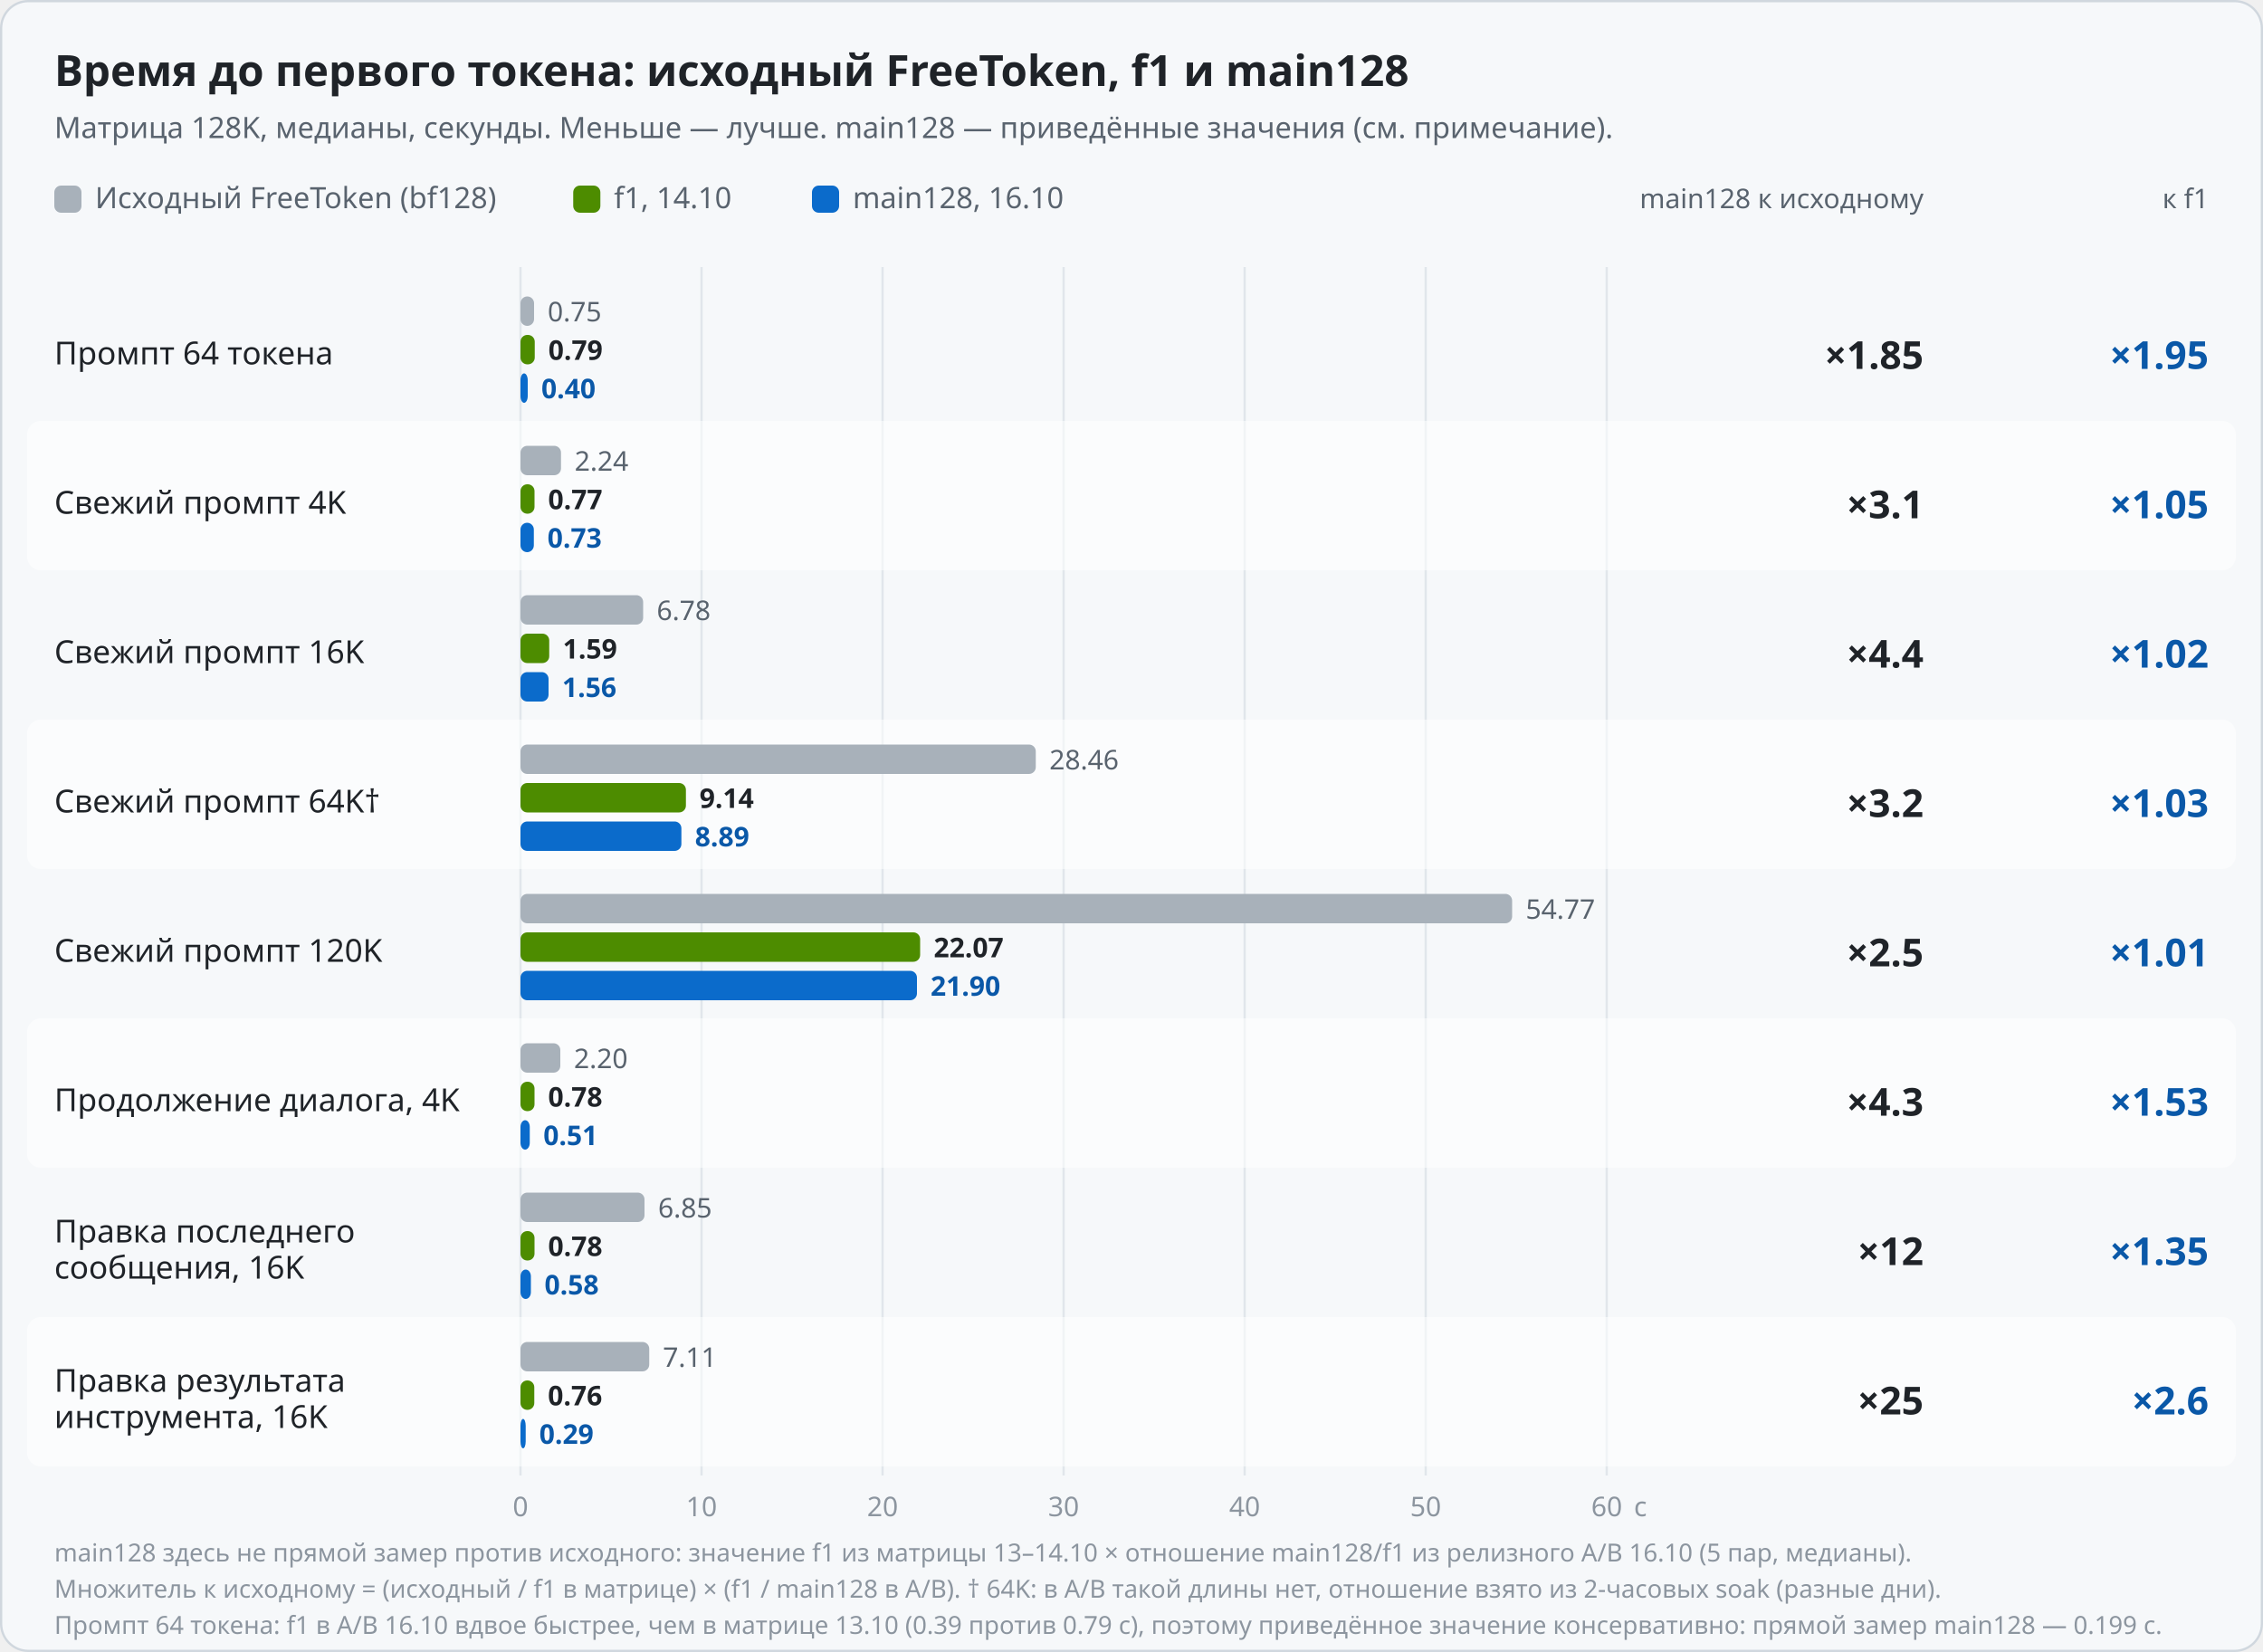
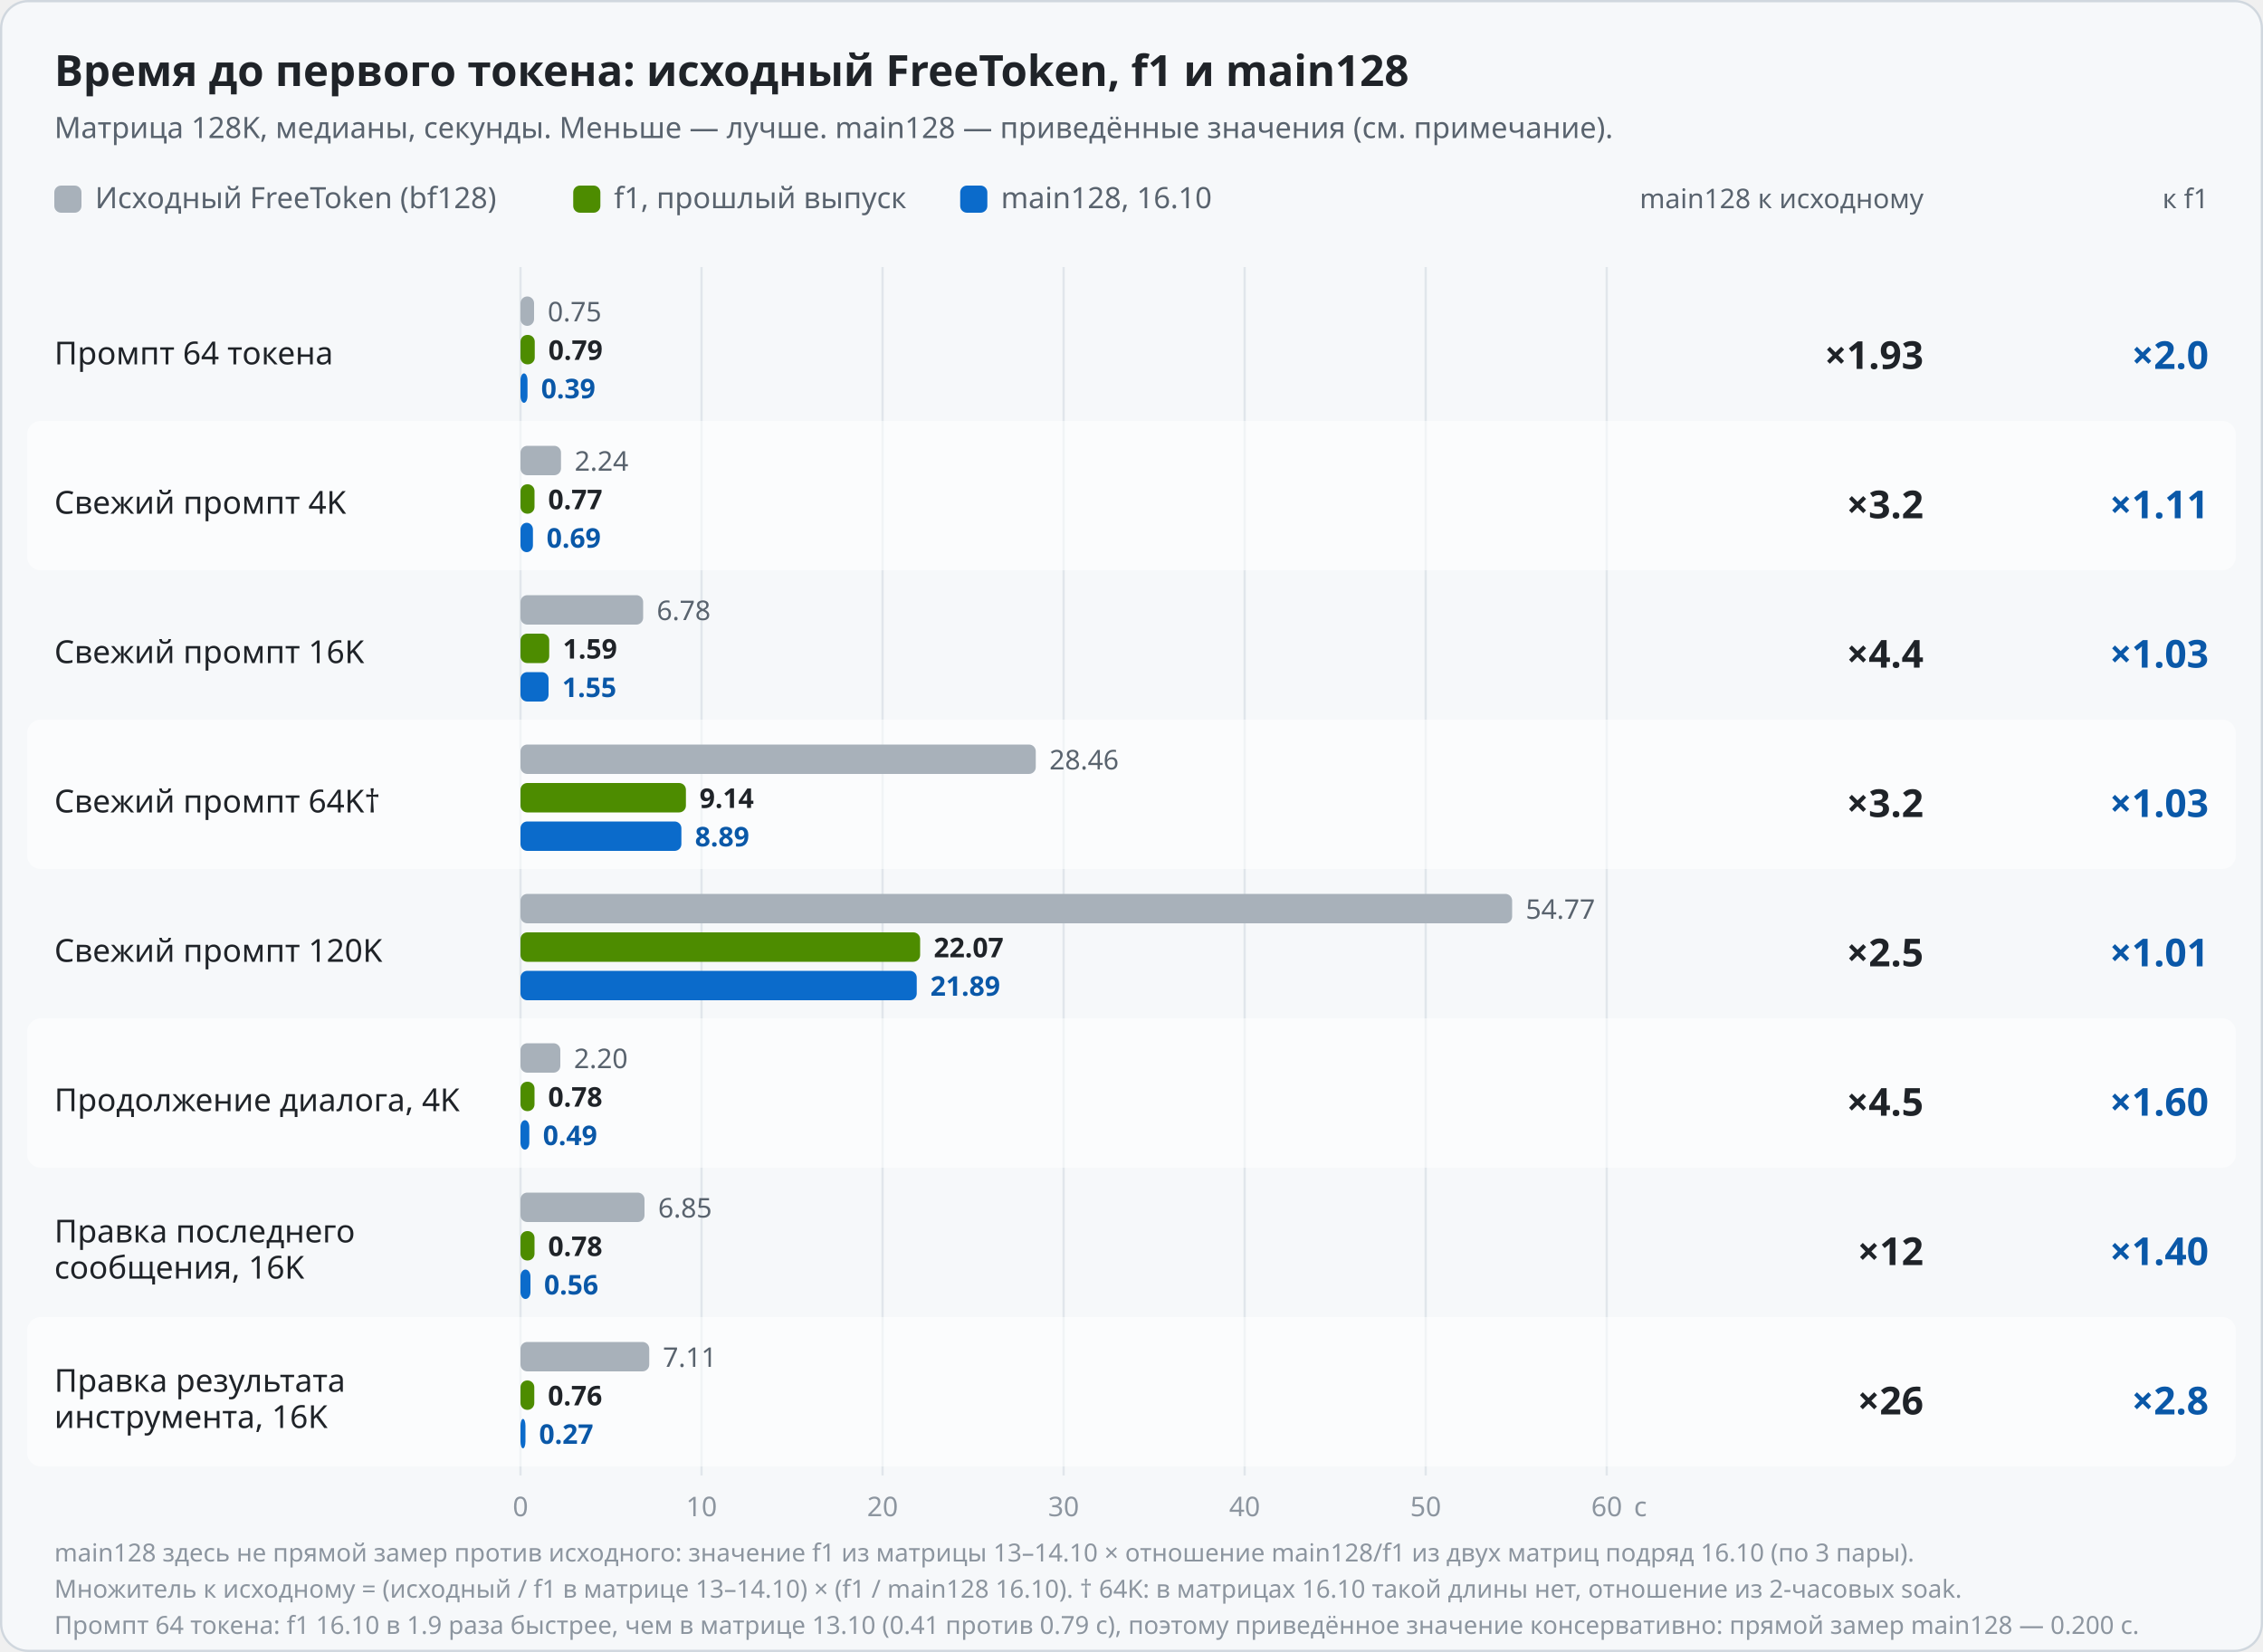
<svg xmlns="http://www.w3.org/2000/svg" width="1000" height="730" viewBox="0 0 1000 730" font-family="-apple-system,BlinkMacSystemFont,'Segoe UI','Noto Sans',Helvetica,Arial,sans-serif" role="img" aria-label="Время до первого токена: исходный FreeToken, f1 и main128">
  <rect x="0.5" y="0.5" width="999" height="729" rx="12" fill="#f6f8fa" stroke="#d0d7de" />
  <text x="24.0" y="38.0" font-size="19" fill="#1f2328" text-anchor="start" font-weight="600">Время до первого токена: исходный FreeToken, f1 и main128</text>
  <text x="24.0" y="61.0" font-size="13" fill="#59636e" text-anchor="start">Матрица 128K, медианы, секунды. Меньше — лучше. main128 — приведённые значения (см. примечание).</text>
  <rect x="24.0" y="82.0" width="12.0" height="12.0" rx="3" fill="#a8b1ba" />
  <text x="42.0" y="92.0" font-size="13" fill="#59636e" text-anchor="start">Исходный FreeToken (bf128)</text>
  <rect x="253.3" y="82.0" width="12.0" height="12.0" rx="3" fill="#4d8c00" />
-   <text x="271.3" y="92.0" font-size="13" fill="#59636e" text-anchor="start">f1, 14.10</text>
-   <rect x="358.8" y="82.0" width="12.0" height="12.0" rx="3" fill="#0b6bcb" />
-   <text x="376.8" y="92.0" font-size="13" fill="#59636e" text-anchor="start">main128, 16.10</text>
+   <text x="271.3" y="92.0" font-size="13" fill="#59636e" text-anchor="start">f1, прошлый выпуск</text>
+   <rect x="424.3" y="82.0" width="12.0" height="12.0" rx="3" fill="#0b6bcb" />
+   <text x="442.3" y="92.0" font-size="13" fill="#59636e" text-anchor="start">main128, 16.10</text>
  <text x="850.0" y="92.0" font-size="12" fill="#59636e" text-anchor="end">main128 к исходному</text>
  <text x="976.0" y="92.0" font-size="12" fill="#59636e" text-anchor="end">к f1</text>
  <line x1="230.0" y1="118.0" x2="230.0" y2="652.0" stroke="#e1e6eb" stroke-width="1" />
  <text x="230.0" y="670.0" font-size="12" fill="#8c959f" text-anchor="middle">0</text>
  <line x1="310.0" y1="118.0" x2="310.0" y2="652.0" stroke="#e1e6eb" stroke-width="1" />
  <text x="310.0" y="670.0" font-size="12" fill="#8c959f" text-anchor="middle">10</text>
  <line x1="390.0" y1="118.0" x2="390.0" y2="652.0" stroke="#e1e6eb" stroke-width="1" />
  <text x="390.0" y="670.0" font-size="12" fill="#8c959f" text-anchor="middle">20</text>
  <line x1="470.0" y1="118.0" x2="470.0" y2="652.0" stroke="#e1e6eb" stroke-width="1" />
  <text x="470.0" y="670.0" font-size="12" fill="#8c959f" text-anchor="middle">30</text>
  <line x1="550.0" y1="118.0" x2="550.0" y2="652.0" stroke="#e1e6eb" stroke-width="1" />
  <text x="550.0" y="670.0" font-size="12" fill="#8c959f" text-anchor="middle">40</text>
  <line x1="630.0" y1="118.0" x2="630.0" y2="652.0" stroke="#e1e6eb" stroke-width="1" />
  <text x="630.0" y="670.0" font-size="12" fill="#8c959f" text-anchor="middle">50</text>
  <line x1="710.0" y1="118.0" x2="710.0" y2="652.0" stroke="#e1e6eb" stroke-width="1" />
  <text x="710.0" y="670.0" font-size="12" fill="#8c959f" text-anchor="middle">60</text>
  <text x="722.0" y="670.0" font-size="12" fill="#8c959f" text-anchor="start">с</text>
  <text x="24.0" y="161.0" font-size="14" fill="#1f2328" text-anchor="start">Промпт 64 токена</text>
  <rect x="230.0" y="131.0" width="6.0" height="13.0" rx="3" fill="#a8b1ba" />
  <text x="242.0" y="142.0" font-size="12" fill="#59636e" text-anchor="start">0.75</text>
  <rect x="230.0" y="148.0" width="6.3" height="13.0" rx="3" fill="#4d8c00" />
  <text x="242.3" y="159.0" font-size="12" fill="#1f2328" text-anchor="start" font-weight="600">0.79</text>
-   <rect x="230.0" y="165.0" width="3.2" height="13.0" rx="3" fill="#0b6bcb" />
-   <text x="239.2" y="176.0" font-size="12" fill="#0a58a8" text-anchor="start" font-weight="600">0.40</text>
-   <text x="850.0" y="163.0" font-size="17" fill="#1f2328" text-anchor="end" font-weight="700">×1.85</text>
-   <text x="976.0" y="163.0" font-size="17" fill="#0a58a8" text-anchor="end" font-weight="700">×1.95</text>
+   <rect x="230.0" y="165.0" width="3.1" height="13.0" rx="3" fill="#0b6bcb" />
+   <text x="239.1" y="176.0" font-size="12" fill="#0a58a8" text-anchor="start" font-weight="600">0.39</text>
+   <text x="850.0" y="163.0" font-size="17" fill="#1f2328" text-anchor="end" font-weight="700">×1.93</text>
+   <text x="976.0" y="163.0" font-size="17" fill="#0a58a8" text-anchor="end" font-weight="700">×2.0</text>
  <rect x="12.0" y="186.0" width="976.0" height="66.0" rx="6" fill="#ffffff" fill-opacity="0.55" />
  <text x="24.0" y="227.0" font-size="14" fill="#1f2328" text-anchor="start">Свежий промпт 4K</text>
  <rect x="230.0" y="197.0" width="17.9" height="13.0" rx="3" fill="#a8b1ba" />
  <text x="253.9" y="208.0" font-size="12" fill="#59636e" text-anchor="start">2.24</text>
  <rect x="230.0" y="214.0" width="6.2" height="13.0" rx="3" fill="#4d8c00" />
  <text x="242.2" y="225.0" font-size="12" fill="#1f2328" text-anchor="start" font-weight="600">0.77</text>
-   <rect x="230.0" y="231.0" width="5.9" height="13.0" rx="3" fill="#0b6bcb" />
-   <text x="241.9" y="242.0" font-size="12" fill="#0a58a8" text-anchor="start" font-weight="600">0.73</text>
-   <text x="850.0" y="229.0" font-size="17" fill="#1f2328" text-anchor="end" font-weight="700">×3.1</text>
-   <text x="976.0" y="229.0" font-size="17" fill="#0a58a8" text-anchor="end" font-weight="700">×1.05</text>
+   <rect x="230.0" y="231.0" width="5.5" height="13.0" rx="3" fill="#0b6bcb" />
+   <text x="241.5" y="242.0" font-size="12" fill="#0a58a8" text-anchor="start" font-weight="600">0.69</text>
+   <text x="850.0" y="229.0" font-size="17" fill="#1f2328" text-anchor="end" font-weight="700">×3.2</text>
+   <text x="976.0" y="229.0" font-size="17" fill="#0a58a8" text-anchor="end" font-weight="700">×1.11</text>
  <text x="24.0" y="293.0" font-size="14" fill="#1f2328" text-anchor="start">Свежий промпт 16K</text>
  <rect x="230.0" y="263.0" width="54.2" height="13.0" rx="3" fill="#a8b1ba" />
  <text x="290.2" y="274.0" font-size="12" fill="#59636e" text-anchor="start">6.78</text>
  <rect x="230.0" y="280.0" width="12.7" height="13.0" rx="3" fill="#4d8c00" />
  <text x="248.7" y="291.0" font-size="12" fill="#1f2328" text-anchor="start" font-weight="600">1.59</text>
  <rect x="230.0" y="297.0" width="12.4" height="13.0" rx="3" fill="#0b6bcb" />
-   <text x="248.4" y="308.0" font-size="12" fill="#0a58a8" text-anchor="start" font-weight="600">1.56</text>
+   <text x="248.4" y="308.0" font-size="12" fill="#0a58a8" text-anchor="start" font-weight="600">1.55</text>
  <text x="850.0" y="295.0" font-size="17" fill="#1f2328" text-anchor="end" font-weight="700">×4.4</text>
-   <text x="976.0" y="295.0" font-size="17" fill="#0a58a8" text-anchor="end" font-weight="700">×1.02</text>
+   <text x="976.0" y="295.0" font-size="17" fill="#0a58a8" text-anchor="end" font-weight="700">×1.03</text>
  <rect x="12.0" y="318.0" width="976.0" height="66.0" rx="6" fill="#ffffff" fill-opacity="0.55" />
  <text x="24.0" y="359.0" font-size="14" fill="#1f2328" text-anchor="start">Свежий промпт 64K†</text>
  <rect x="230.0" y="329.0" width="227.7" height="13.0" rx="3" fill="#a8b1ba" />
  <text x="463.7" y="340.0" font-size="12" fill="#59636e" text-anchor="start">28.46</text>
  <rect x="230.0" y="346.0" width="73.1" height="13.0" rx="3" fill="#4d8c00" />
  <text x="309.1" y="357.0" font-size="12" fill="#1f2328" text-anchor="start" font-weight="600">9.14</text>
  <rect x="230.0" y="363.0" width="71.1" height="13.0" rx="3" fill="#0b6bcb" />
  <text x="307.1" y="374.0" font-size="12" fill="#0a58a8" text-anchor="start" font-weight="600">8.89</text>
  <text x="850.0" y="361.0" font-size="17" fill="#1f2328" text-anchor="end" font-weight="700">×3.2</text>
  <text x="976.0" y="361.0" font-size="17" fill="#0a58a8" text-anchor="end" font-weight="700">×1.03</text>
  <text x="24.0" y="425.0" font-size="14" fill="#1f2328" text-anchor="start">Свежий промпт 120K</text>
  <rect x="230.0" y="395.0" width="438.2" height="13.0" rx="3" fill="#a8b1ba" />
  <text x="674.2" y="406.0" font-size="12" fill="#59636e" text-anchor="start">54.77</text>
  <rect x="230.0" y="412.0" width="176.6" height="13.0" rx="3" fill="#4d8c00" />
  <text x="412.6" y="423.0" font-size="12" fill="#1f2328" text-anchor="start" font-weight="600">22.07</text>
-   <rect x="230.0" y="429.0" width="175.2" height="13.0" rx="3" fill="#0b6bcb" />
-   <text x="411.2" y="440.0" font-size="12" fill="#0a58a8" text-anchor="start" font-weight="600">21.90</text>
+   <rect x="230.0" y="429.0" width="175.1" height="13.0" rx="3" fill="#0b6bcb" />
+   <text x="411.1" y="440.0" font-size="12" fill="#0a58a8" text-anchor="start" font-weight="600">21.89</text>
  <text x="850.0" y="427.0" font-size="17" fill="#1f2328" text-anchor="end" font-weight="700">×2.5</text>
  <text x="976.0" y="427.0" font-size="17" fill="#0a58a8" text-anchor="end" font-weight="700">×1.01</text>
  <rect x="12.0" y="450.0" width="976.0" height="66.0" rx="6" fill="#ffffff" fill-opacity="0.55" />
  <text x="24.0" y="491.0" font-size="14" fill="#1f2328" text-anchor="start">Продолжение диалога, 4K</text>
  <rect x="230.0" y="461.0" width="17.6" height="13.0" rx="3" fill="#a8b1ba" />
  <text x="253.6" y="472.0" font-size="12" fill="#59636e" text-anchor="start">2.20</text>
  <rect x="230.0" y="478.0" width="6.2" height="13.0" rx="3" fill="#4d8c00" />
  <text x="242.2" y="489.0" font-size="12" fill="#1f2328" text-anchor="start" font-weight="600">0.78</text>
-   <rect x="230.0" y="495.0" width="4.1" height="13.0" rx="3" fill="#0b6bcb" />
-   <text x="240.1" y="506.0" font-size="12" fill="#0a58a8" text-anchor="start" font-weight="600">0.51</text>
-   <text x="850.0" y="493.0" font-size="17" fill="#1f2328" text-anchor="end" font-weight="700">×4.3</text>
-   <text x="976.0" y="493.0" font-size="17" fill="#0a58a8" text-anchor="end" font-weight="700">×1.53</text>
+   <rect x="230.0" y="495.0" width="3.9" height="13.0" rx="3" fill="#0b6bcb" />
+   <text x="239.9" y="506.0" font-size="12" fill="#0a58a8" text-anchor="start" font-weight="600">0.49</text>
+   <text x="850.0" y="493.0" font-size="17" fill="#1f2328" text-anchor="end" font-weight="700">×4.5</text>
+   <text x="976.0" y="493.0" font-size="17" fill="#0a58a8" text-anchor="end" font-weight="700">×1.60</text>
  <text x="24.0" y="549.0" font-size="14" fill="#1f2328" text-anchor="start">Правка последнего</text>
  <text x="24.0" y="565.0" font-size="14" fill="#1f2328" text-anchor="start">сообщения, 16K</text>
  <rect x="230.0" y="527.0" width="54.8" height="13.0" rx="3" fill="#a8b1ba" />
  <text x="290.8" y="538.0" font-size="12" fill="#59636e" text-anchor="start">6.85</text>
  <rect x="230.0" y="544.0" width="6.2" height="13.0" rx="3" fill="#4d8c00" />
  <text x="242.2" y="555.0" font-size="12" fill="#1f2328" text-anchor="start" font-weight="600">0.78</text>
-   <rect x="230.0" y="561.0" width="4.6" height="13.0" rx="3" fill="#0b6bcb" />
-   <text x="240.6" y="572.0" font-size="12" fill="#0a58a8" text-anchor="start" font-weight="600">0.58</text>
+   <rect x="230.0" y="561.0" width="4.4" height="13.0" rx="3" fill="#0b6bcb" />
+   <text x="240.4" y="572.0" font-size="12" fill="#0a58a8" text-anchor="start" font-weight="600">0.56</text>
  <text x="850.0" y="559.0" font-size="17" fill="#1f2328" text-anchor="end" font-weight="700">×12</text>
-   <text x="976.0" y="559.0" font-size="17" fill="#0a58a8" text-anchor="end" font-weight="700">×1.35</text>
+   <text x="976.0" y="559.0" font-size="17" fill="#0a58a8" text-anchor="end" font-weight="700">×1.40</text>
  <rect x="12.0" y="582.0" width="976.0" height="66.0" rx="6" fill="#ffffff" fill-opacity="0.55" />
  <text x="24.0" y="615.0" font-size="14" fill="#1f2328" text-anchor="start">Правка результата</text>
  <text x="24.0" y="631.0" font-size="14" fill="#1f2328" text-anchor="start">инструмента, 16K</text>
  <rect x="230.0" y="593.0" width="56.9" height="13.0" rx="3" fill="#a8b1ba" />
  <text x="292.9" y="604.0" font-size="12" fill="#59636e" text-anchor="start">7.11</text>
  <rect x="230.0" y="610.0" width="6.1" height="13.0" rx="3" fill="#4d8c00" />
  <text x="242.1" y="621.0" font-size="12" fill="#1f2328" text-anchor="start" font-weight="600">0.76</text>
-   <rect x="230.0" y="627.0" width="2.3" height="13.0" rx="3" fill="#0b6bcb" />
-   <text x="238.3" y="638.0" font-size="12" fill="#0a58a8" text-anchor="start" font-weight="600">0.29</text>
-   <text x="850.0" y="625.0" font-size="17" fill="#1f2328" text-anchor="end" font-weight="700">×25</text>
-   <text x="976.0" y="625.0" font-size="17" fill="#0a58a8" text-anchor="end" font-weight="700">×2.6</text>
-   <text x="24.0" y="690.0" font-size="11" fill="#8c959f" text-anchor="start">main128 здесь не прямой замер против исходного: значение f1 из матрицы 13–14.10 × отношение main128/f1 из релизного A/B 16.10 (5 пар, медианы).</text>
-   <text x="24.0" y="706.0" font-size="11" fill="#8c959f" text-anchor="start">Множитель к исходному = (исходный / f1 в матрице) × (f1 / main128 в A/B). † 64K: в A/B такой длины нет, отношение взято из 2-часовых soak (разные дни).</text>
-   <text x="24.0" y="722.0" font-size="11" fill="#8c959f" text-anchor="start">Промпт 64 токена: f1 в A/B 16.10 вдвое быстрее, чем в матрице 13.10 (0.39 против 0.79 с), поэтому приведённое значение консервативно: прямой замер main128 — 0.199 с.</text>
+   <rect x="230.0" y="627.0" width="2.2" height="13.0" rx="3" fill="#0b6bcb" />
+   <text x="238.2" y="638.0" font-size="12" fill="#0a58a8" text-anchor="start" font-weight="600">0.27</text>
+   <text x="850.0" y="625.0" font-size="17" fill="#1f2328" text-anchor="end" font-weight="700">×26</text>
+   <text x="976.0" y="625.0" font-size="17" fill="#0a58a8" text-anchor="end" font-weight="700">×2.8</text>
+   <text x="24.0" y="690.0" font-size="11" fill="#8c959f" text-anchor="start">main128 здесь не прямой замер против исходного: значение f1 из матрицы 13–14.10 × отношение main128/f1 из двух матриц подряд 16.10 (по 3 пары).</text>
+   <text x="24.0" y="706.0" font-size="11" fill="#8c959f" text-anchor="start">Множитель к исходному = (исходный / f1 в матрице 13–14.10) × (f1 / main128 16.10). † 64K: в матрицах 16.10 такой длины нет, отношение из 2-часовых soak.</text>
+   <text x="24.0" y="722.0" font-size="11" fill="#8c959f" text-anchor="start">Промпт 64 токена: f1 16.10 в 1.9 раза быстрее, чем в матрице 13.10 (0.41 против 0.79 с), поэтому приведённое значение консервативно: прямой замер main128 — 0.200 с.</text>
</svg>
